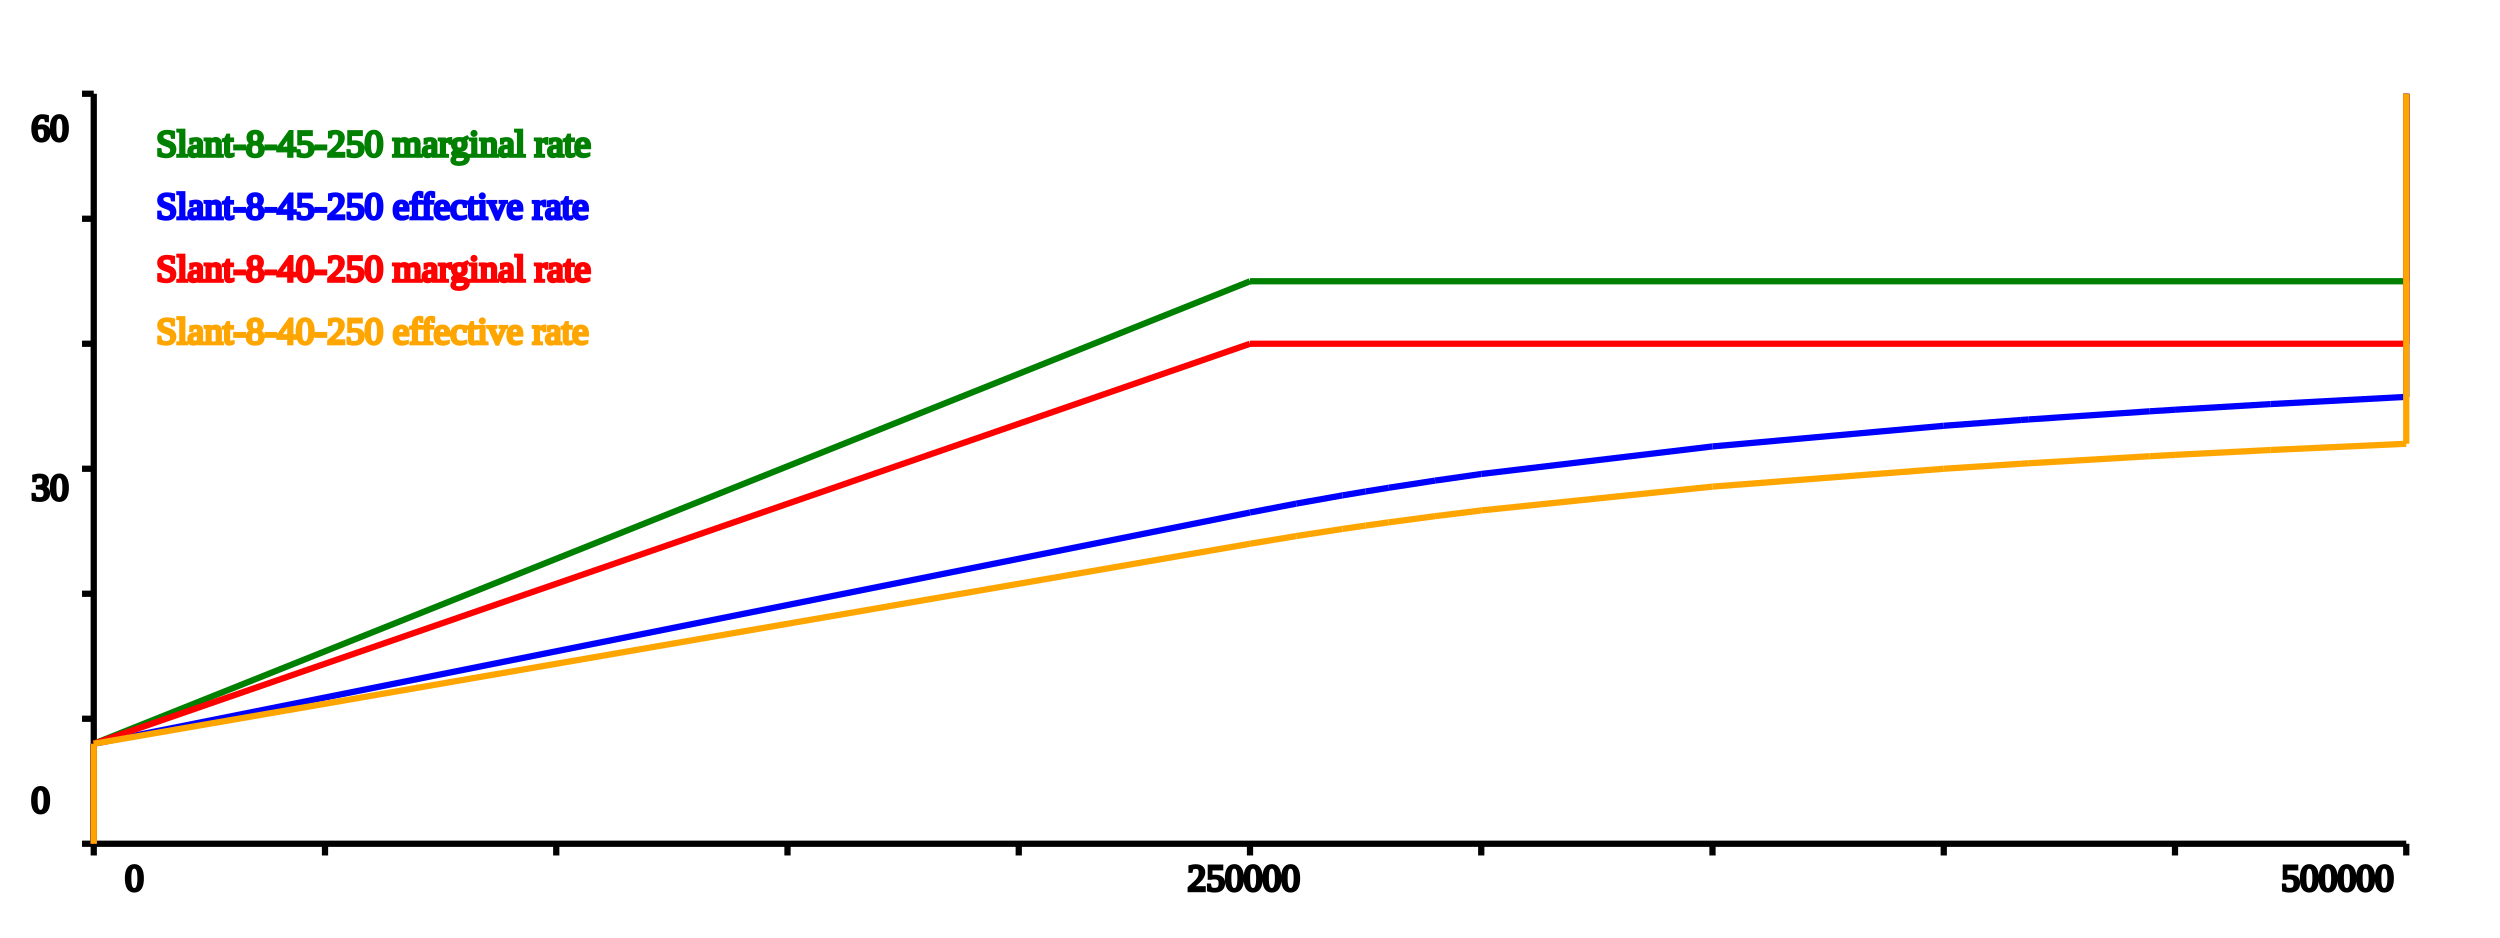
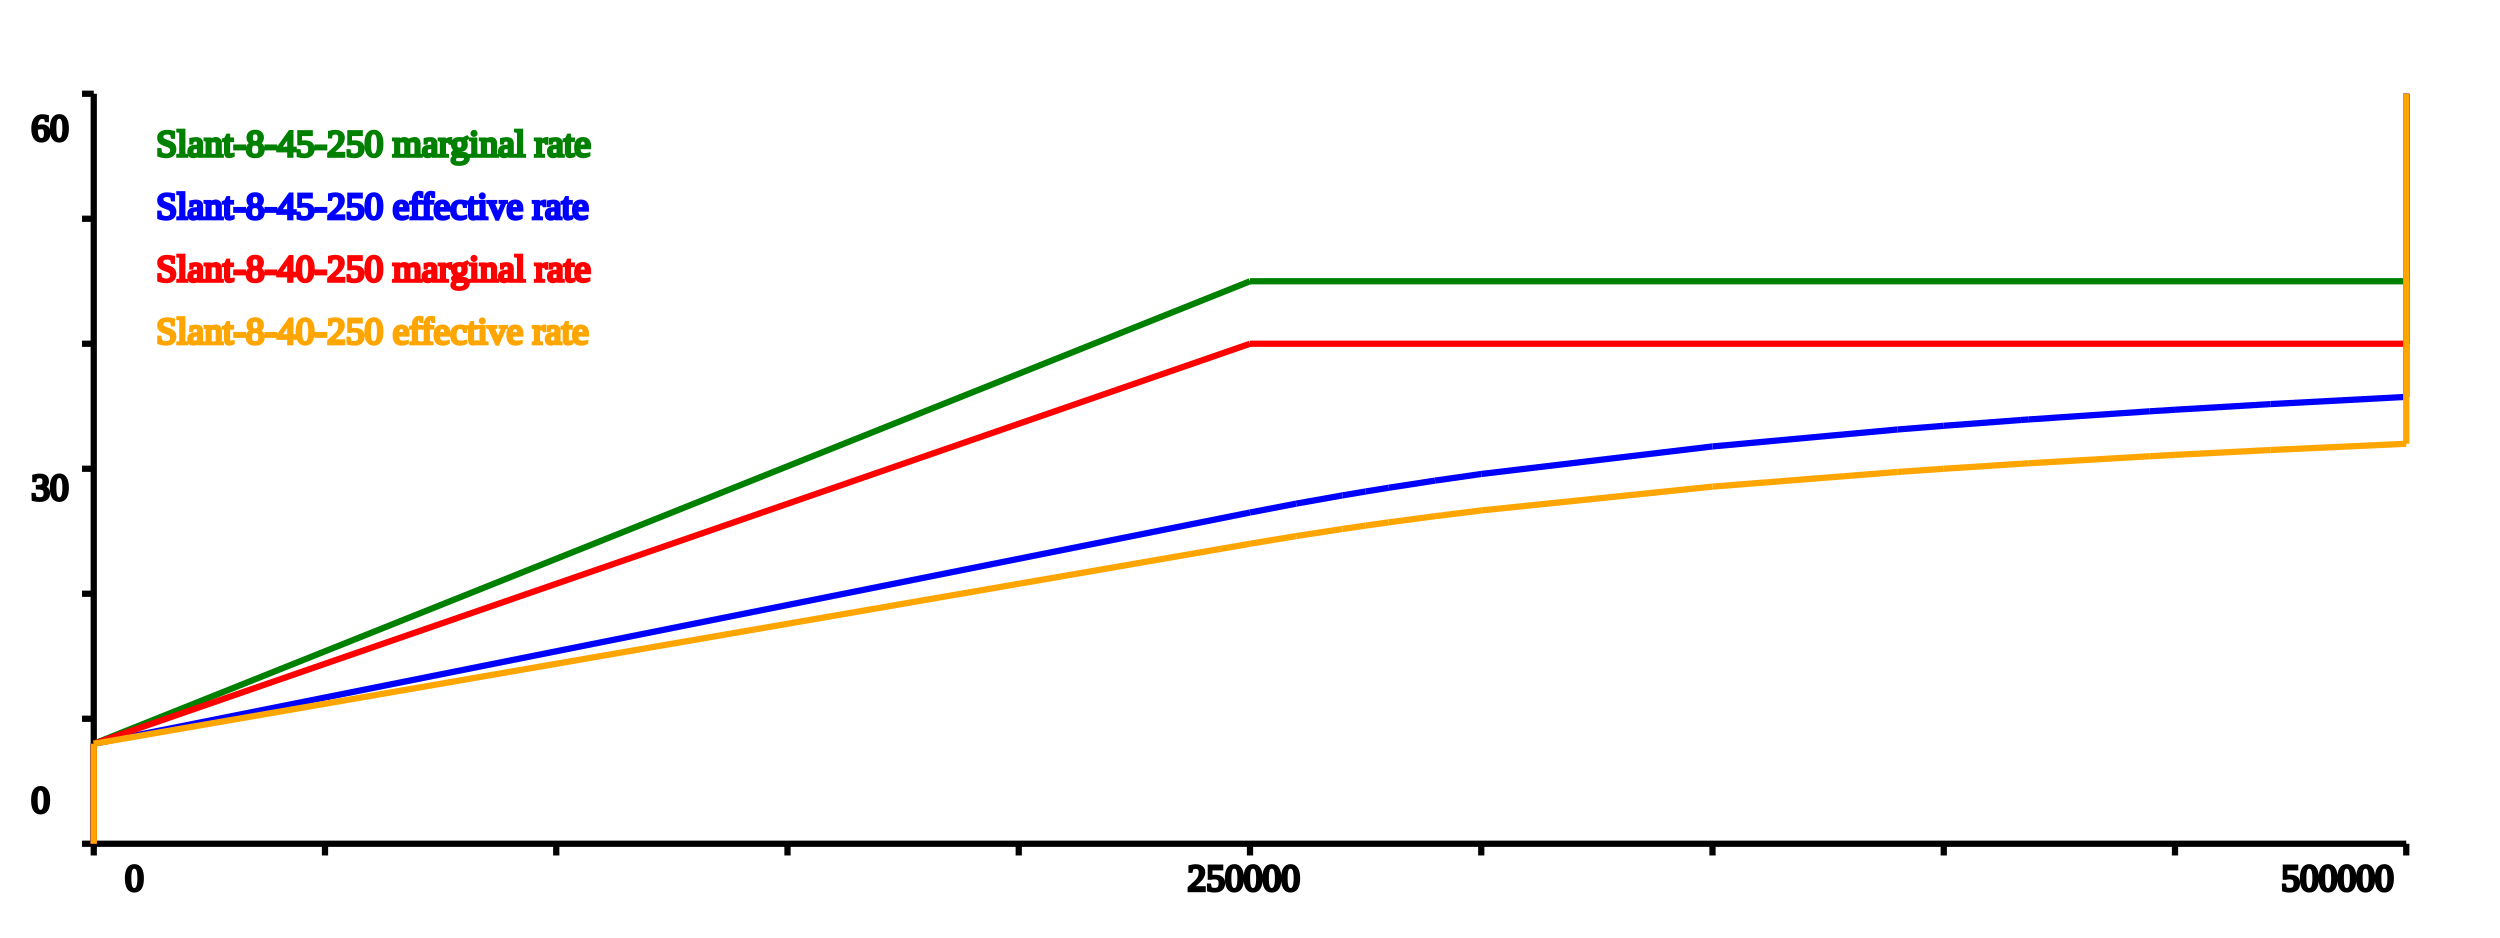
<svg xmlns="http://www.w3.org/2000/svg" height="300" width="800">
-   <g id="n3244216">
-     <g id="axis7758722" />
-     <g id="axisn1493207">
+   <g id="n9813798">
+     <g id="axis8800959" />
+     <g id="axisn3953035">
      <line style="stroke: black; stroke-width: 2" x1="30" x2="770" y1="270" y2="270" />
      <line style="stroke: black; stroke-width: 2" x1="30" x2="30" y1="30" y2="270" />
      <line style="stroke: black; stroke-width: 2" x1="30" x2="30" y1="270" y2="273.75" />
      <text transform="rotate(90,30,277.5)" x="30" y="277.5" />
      <text transform="rotate(90,29.99926,277.5)" x="29.999" y="277.5" />
      <line style="stroke: black; stroke-width: 2" x1="104" x2="104" y1="270" y2="273.75" />
      <text transform="rotate(90,104,277.5)" x="104" y="277.5" />
      <text transform="rotate(90,103.9993,277.5)" x="103.999" y="277.5" />
      <line style="stroke: black; stroke-width: 2" x1="178" x2="178" y1="270" y2="273.75" />
      <text transform="rotate(90,178,277.5)" x="178" y="277.5" />
      <text transform="rotate(90,177.9993,277.5)" x="177.999" y="277.5" />
      <line style="stroke: black; stroke-width: 2" x1="252" x2="252" y1="270" y2="273.75" />
      <text transform="rotate(90,252,277.5)" x="252" y="277.5" />
      <text transform="rotate(90,251.9993,277.5)" x="251.999" y="277.5" />
      <line style="stroke: black; stroke-width: 2" x1="326" x2="326" y1="270" y2="273.75" />
      <text transform="rotate(90,326,277.5)" x="326" y="277.5" />
      <text transform="rotate(90,325.9993,277.5)" x="325.999" y="277.5" />
      <line style="stroke: black; stroke-width: 2" x1="400" x2="400" y1="270" y2="273.75" />
      <text transform="rotate(90,400,277.5)" x="400" y="277.5" />
      <text transform="rotate(90,399.9993,277.5)" x="399.999" y="277.5" />
      <line style="stroke: black; stroke-width: 2" x1="474" x2="474" y1="270" y2="273.75" />
      <text transform="rotate(90,474,277.5)" x="474" y="277.5" />
      <text transform="rotate(90,473.9993,277.5)" x="473.999" y="277.5" />
      <line style="stroke: black; stroke-width: 2" x1="548" x2="548" y1="270" y2="273.75" />
      <text transform="rotate(90,548,277.5)" x="548" y="277.5" />
      <text transform="rotate(90,547.9993,277.5)" x="547.999" y="277.5" />
      <line style="stroke: black; stroke-width: 2" x1="622" x2="622" y1="270" y2="273.75" />
      <text transform="rotate(90,622,277.5)" x="622" y="277.5" />
      <text transform="rotate(90,621.9993,277.5)" x="621.999" y="277.5" />
      <line style="stroke: black; stroke-width: 2" x1="696" x2="696" y1="270" y2="273.75" />
      <text transform="rotate(90,696,277.5)" x="696" y="277.5" />
      <text transform="rotate(90,695.9993,277.5)" x="695.999" y="277.5" />
      <line style="stroke: black; stroke-width: 2" x1="770" x2="770" y1="270" y2="273.75" />
      <text transform="rotate(90,770,277.5)" x="770" y="277.5" />
      <text transform="rotate(90,769.9993,277.5)" x="769.999" y="277.5" />
      <line style="stroke: black; stroke-width: 2" x1="30" x2="26.25" y1="270" y2="270" />
      <text x="0" y="270" />
      <text x="29.999" y="270" />
      <line style="stroke: black; stroke-width: 2" x1="30" x2="26.25" y1="230" y2="230" />
      <text x="0" y="230" />
      <text x="30.014" y="230" />
      <line style="stroke: black; stroke-width: 2" x1="30" x2="26.25" y1="190" y2="190" />
      <text x="0" y="190" />
      <text x="30.029" y="190" />
      <line style="stroke: black; stroke-width: 2" x1="30" x2="26.25" y1="150" y2="150" />
      <text x="0" y="150" />
      <text x="30.044" y="150" />
      <line style="stroke: black; stroke-width: 2" x1="30" x2="26.25" y1="110" y2="110" />
      <text x="0" y="110" />
      <text x="30.058" y="110" />
      <line style="stroke: black; stroke-width: 2" x1="30" x2="26.25" y1="70" y2="70" />
      <text x="0" y="70" />
      <text x="30.073" y="70" />
      <line style="stroke: black; stroke-width: 2" x1="30" x2="26.25" y1="30" y2="30" />
      <text x="0" y="30" />
      <text x="30.088" y="30" />
    </g>
  </g>
  <text fill="black" stroke="black" x="40" y="285">0</text>
  <text fill="black" stroke="black" x="380" y="285">250000</text>
  <text fill="black" stroke="black" x="730" y="285">500000</text>
  <text fill="black" stroke="black" x="10" y="260">0</text>
  <text fill="black" stroke="black" x="10" y="160">30</text>
  <text fill="black" stroke="black" x="10" y="45">60</text>
-   <g id="n8872043">
-     <g id="line2227105" />
-     <g id="linen4552873">
+   <g id="n2948942">
+     <g id="line6398953" />
+     <g id="linen6687335">
      <line style="fill: green; stroke: green; stroke-width: 2" x1="30" x2="30" y1="270" y2="238" />
      <line style="fill: green; stroke: green; stroke-width: 2" x1="30" x2="400" y1="238" y2="90" />
      <line style="fill: green; stroke: green; stroke-width: 2" x1="400" x2="770" y1="90" y2="90" />
      <line style="fill: green; stroke: green; stroke-width: 2" x1="770" x2="770" y1="90" y2="30" />
    </g>
  </g>
  <text fill="green" stroke="green" x="50" y="50">Slant-8-45-250 marginal rate</text>
-   <g id="n2900928">
-     <g id="line2548751" />
-     <g id="linen3433705">
+   <g id="n8893414">
+     <g id="line0554843" />
+     <g id="linen6233811">
      <line style="fill: blue; stroke: blue; stroke-width: 2" x1="30" x2="30" y1="270" y2="238" />
      <line style="fill: blue; stroke: blue; stroke-width: 2" x1="30" x2="400" y1="238" y2="164" />
      <line style="fill: blue; stroke: blue; stroke-width: 2" x1="400" x2="414.8" y1="164" y2="161.154" />
      <line style="fill: blue; stroke: blue; stroke-width: 2" x1="414.8" x2="429.6" y1="161.154" y2="158.519" />
      <line style="fill: blue; stroke: blue; stroke-width: 2" x1="429.6" x2="437" y1="158.519" y2="157.273" />
      <line style="fill: blue; stroke: blue; stroke-width: 2" x1="437" x2="444.4" y1="157.273" y2="156.071" />
      <line style="fill: blue; stroke: blue; stroke-width: 2" x1="444.4" x2="459.2" y1="156.071" y2="153.793" />
      <line style="fill: blue; stroke: blue; stroke-width: 2" x1="459.2" x2="474" y1="153.793" y2="151.667" />
      <line style="fill: blue; stroke: blue; stroke-width: 2" x1="474" x2="548" y1="151.667" y2="142.857" />
-       <line style="fill: blue; stroke: blue; stroke-width: 2" x1="548" x2="622" y1="142.857" y2="136.25" />
+       <line style="fill: blue; stroke: blue; stroke-width: 2" x1="548" x2="607.2" y1="142.857" y2="137.436" />
+       <line style="fill: blue; stroke: blue; stroke-width: 2" x1="607.2" x2="622" y1="137.436" y2="136.25" />
      <line style="fill: blue; stroke: blue; stroke-width: 2" x1="622" x2="646.716" y1="136.25" y2="134.396" />
      <line style="fill: blue; stroke: blue; stroke-width: 2" x1="646.716" x2="649.232" y1="134.396" y2="134.216" />
      <line style="fill: blue; stroke: blue; stroke-width: 2" x1="649.232" x2="687.934" y1="134.216" y2="131.615" />
      <line style="fill: blue; stroke: blue; stroke-width: 2" x1="687.934" x2="696" y1="131.615" y2="131.111" />
      <line style="fill: blue; stroke: blue; stroke-width: 2" x1="696" x2="726.636" y1="131.111" y2="129.303" />
      <line style="fill: blue; stroke: blue; stroke-width: 2" x1="726.636" x2="770" y1="129.303" y2="127" />
      <line style="fill: blue; stroke: blue; stroke-width: 2" x1="770" x2="770" y1="127" y2="30" />
    </g>
  </g>
  <text fill="blue" stroke="blue" x="50" y="70">Slant-8-45-250 effective rate</text>
-   <g id="n7757034">
-     <g id="line1455205" />
-     <g id="linen3060304">
+   <g id="n3249340">
+     <g id="line5222607" />
+     <g id="linen4081610">
      <line style="fill: red; stroke: red; stroke-width: 2" x1="30" x2="30" y1="270" y2="238" />
      <line style="fill: red; stroke: red; stroke-width: 2" x1="30" x2="400" y1="238" y2="110" />
      <line style="fill: red; stroke: red; stroke-width: 2" x1="400" x2="770" y1="110" y2="110" />
      <line style="fill: red; stroke: red; stroke-width: 2" x1="770" x2="770" y1="110" y2="30" />
    </g>
  </g>
  <text fill="red" stroke="red" x="50" y="90">Slant-8-40-250 marginal rate</text>
-   <g id="n8800737">
-     <g id="line0276101" />
-     <g id="linen1711597">
+   <g id="n7340324">
+     <g id="line5931650" />
+     <g id="linen2824788">
      <line style="fill: orange; stroke: orange; stroke-width: 2" x1="30" x2="30" y1="270" y2="238" />
      <line style="fill: orange; stroke: orange; stroke-width: 2" x1="30" x2="400" y1="238" y2="174" />
      <line style="fill: orange; stroke: orange; stroke-width: 2" x1="400" x2="414.8" y1="174" y2="171.538" />
      <line style="fill: orange; stroke: orange; stroke-width: 2" x1="414.8" x2="429.6" y1="171.538" y2="169.259" />
      <line style="fill: orange; stroke: orange; stroke-width: 2" x1="429.6" x2="437" y1="169.259" y2="168.182" />
      <line style="fill: orange; stroke: orange; stroke-width: 2" x1="437" x2="444.4" y1="168.182" y2="167.143" />
      <line style="fill: orange; stroke: orange; stroke-width: 2" x1="444.4" x2="459.2" y1="167.143" y2="165.172" />
      <line style="fill: orange; stroke: orange; stroke-width: 2" x1="459.2" x2="474" y1="165.172" y2="163.333" />
      <line style="fill: orange; stroke: orange; stroke-width: 2" x1="474" x2="548" y1="163.333" y2="155.714" />
-       <line style="fill: orange; stroke: orange; stroke-width: 2" x1="548" x2="622" y1="155.714" y2="150" />
+       <line style="fill: orange; stroke: orange; stroke-width: 2" x1="548" x2="607.2" y1="155.714" y2="151.026" />
+       <line style="fill: orange; stroke: orange; stroke-width: 2" x1="607.2" x2="622" y1="151.026" y2="150" />
      <line style="fill: orange; stroke: orange; stroke-width: 2" x1="622" x2="646.716" y1="150" y2="148.397" />
      <line style="fill: orange; stroke: orange; stroke-width: 2" x1="646.716" x2="649.232" y1="148.397" y2="148.241" />
      <line style="fill: orange; stroke: orange; stroke-width: 2" x1="649.232" x2="687.934" y1="148.241" y2="145.991" />
      <line style="fill: orange; stroke: orange; stroke-width: 2" x1="687.934" x2="696" y1="145.991" y2="145.556" />
      <line style="fill: orange; stroke: orange; stroke-width: 2" x1="696" x2="726.636" y1="145.556" y2="143.992" />
      <line style="fill: orange; stroke: orange; stroke-width: 2" x1="726.636" x2="770" y1="143.992" y2="142" />
      <line style="fill: orange; stroke: orange; stroke-width: 2" x1="770" x2="770" y1="142" y2="30" />
    </g>
  </g>
  <text fill="orange" stroke="orange" x="50" y="110">Slant-8-40-250 effective rate</text>
</svg>
